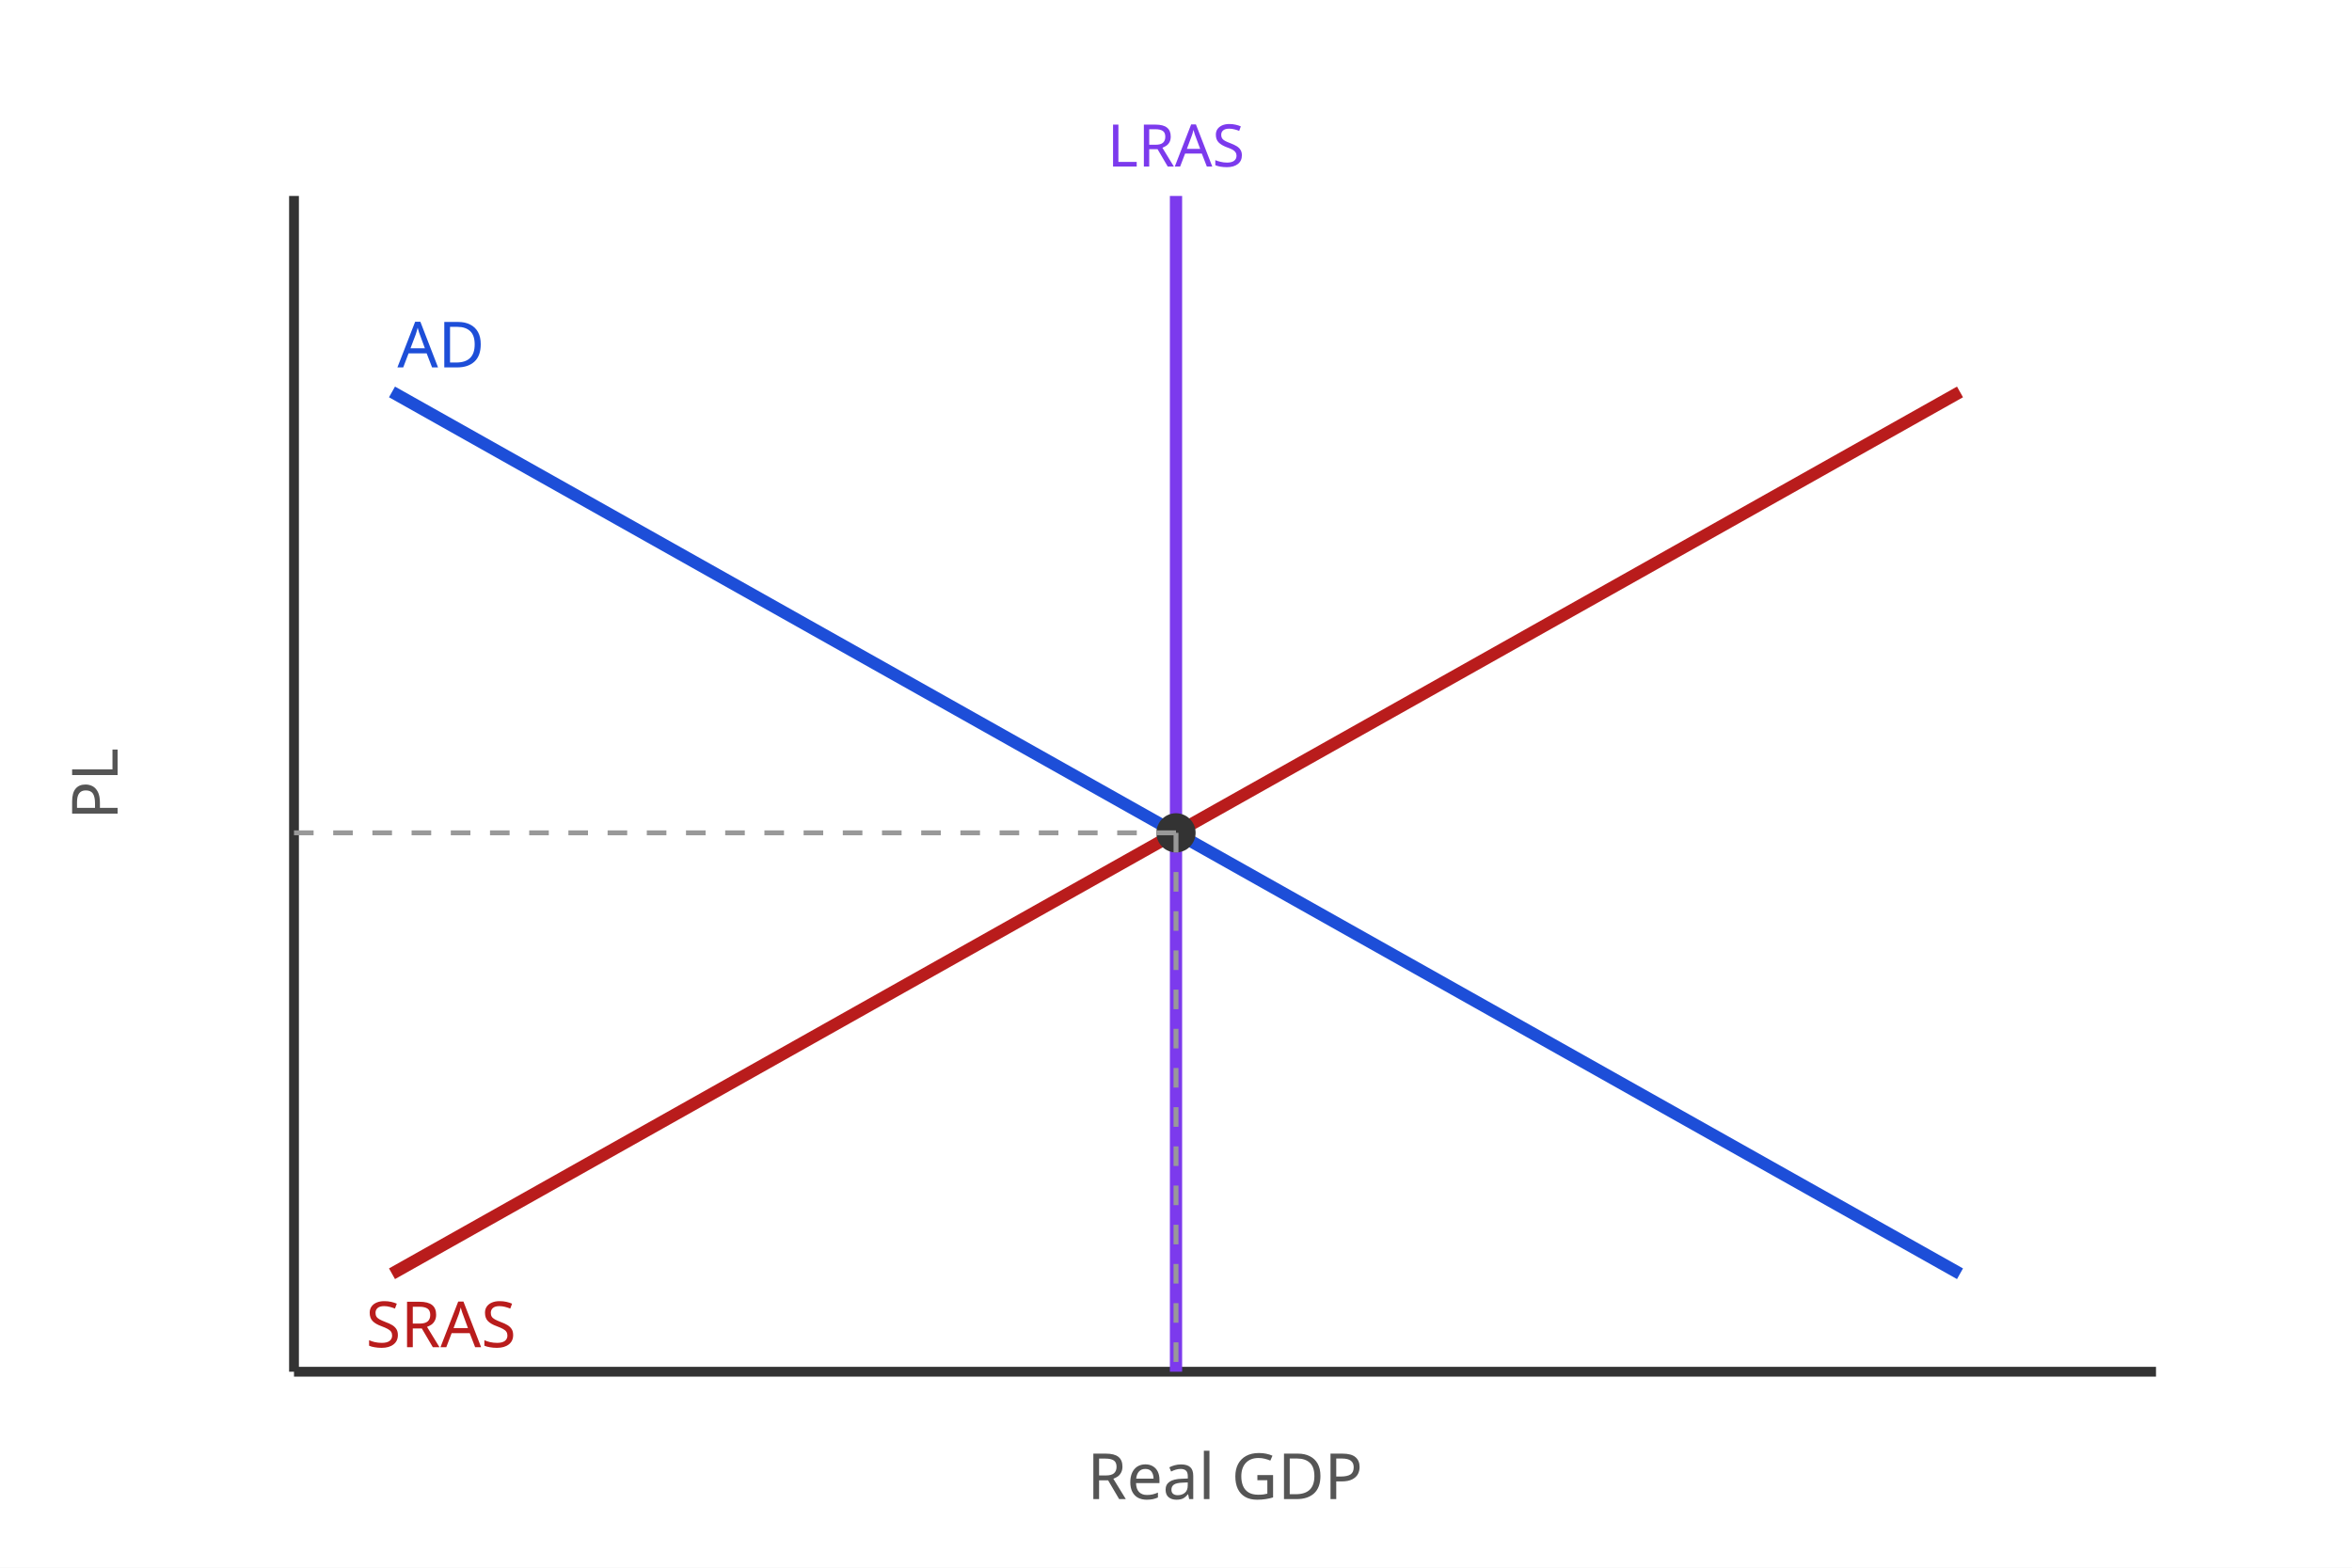
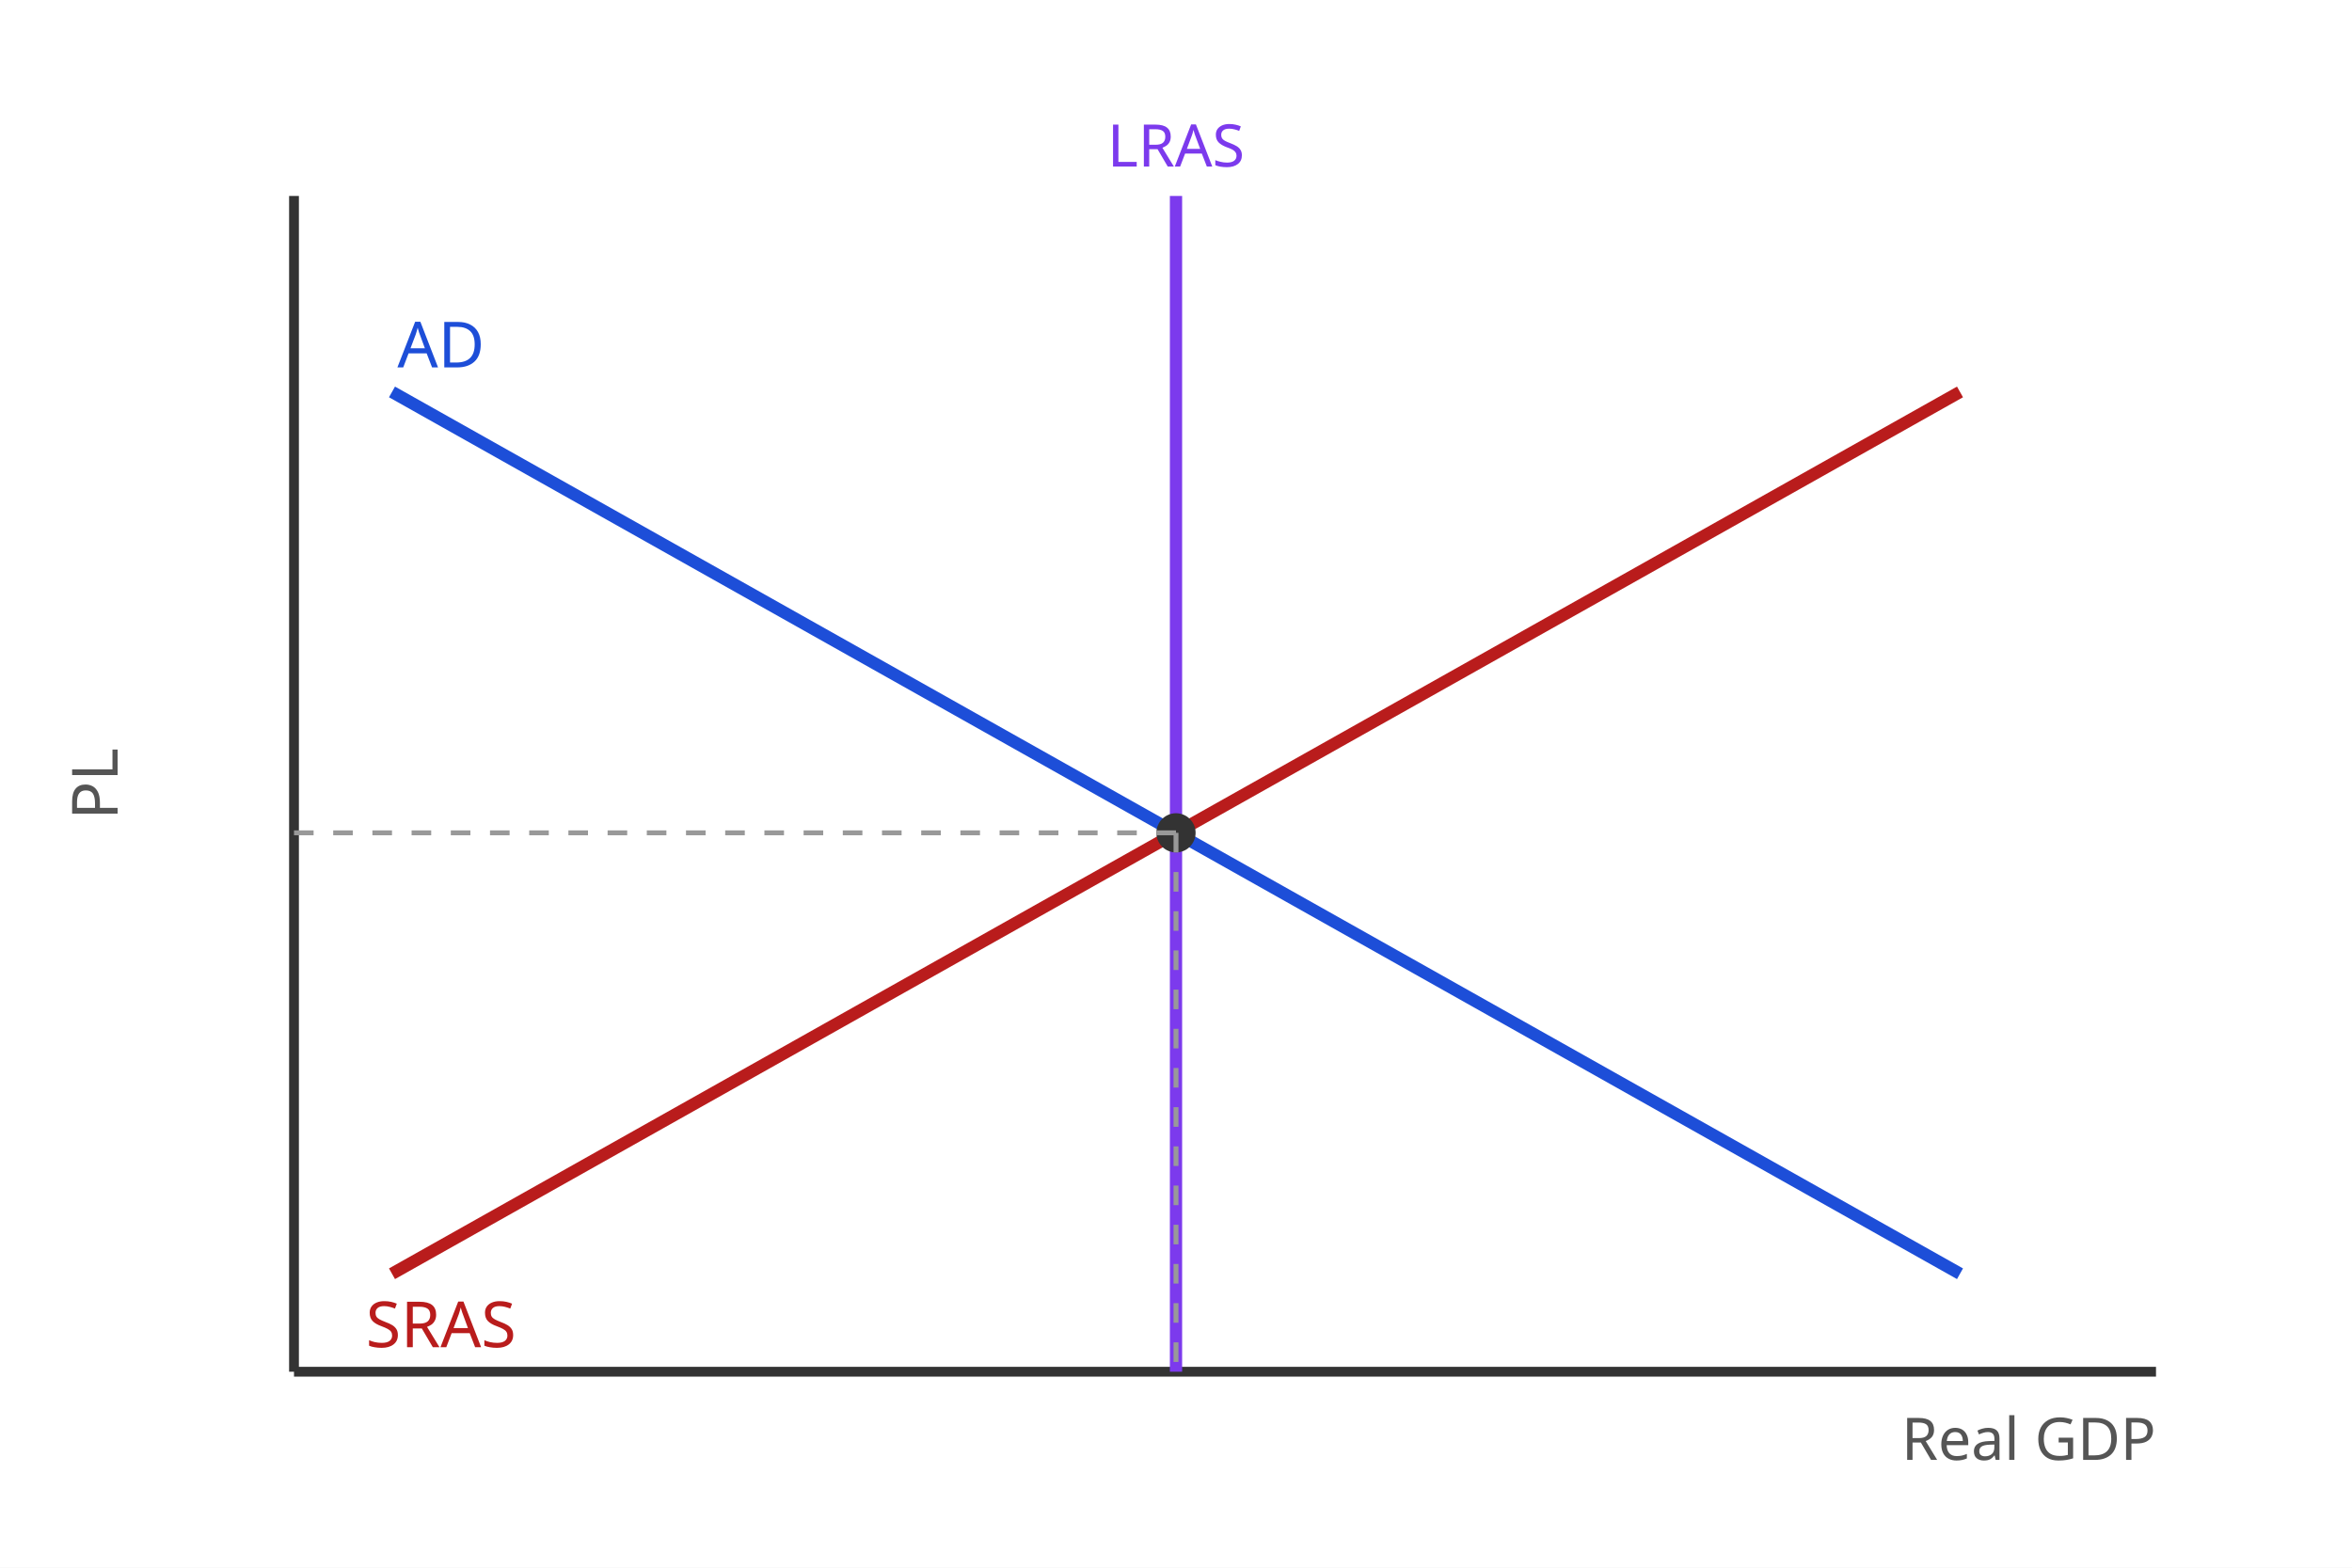
<svg xmlns="http://www.w3.org/2000/svg" viewBox="0 0 480 320">
  <rect width="480" height="320" fill="#ffffff" />
  <line x1="60" y1="280" x2="60" y2="40" stroke="#333" stroke-width="2" />
  <line x1="60" y1="280" x2="440" y2="280" stroke="#333" stroke-width="2" />
-   <text x="250" y="306" font-family="sans-serif" font-size="13" fill="#555" text-anchor="middle">Real GDP</text>
+   <text x="440" y="298" font-family="sans-serif" font-size="12" fill="#555" text-anchor="end">Real GDP</text>
  <text x="24" y="160" font-family="sans-serif" font-size="13" fill="#555" text-anchor="middle" transform="rotate(-90 24 160)">PL</text>
  <line x1="80" y1="80" x2="400" y2="260" stroke="#1d4ed8" stroke-width="2.5" />
  <line x1="80" y1="260" x2="400" y2="80" stroke="#b91c1c" stroke-width="2.5" />
  <line x1="240" y1="280" x2="240" y2="40" stroke="#7c3aed" stroke-width="2.5" />
  <text x="90" y="75" font-family="sans-serif" font-size="13" fill="#1d4ed8" text-anchor="middle">AD</text>
  <text x="90" y="275" font-family="sans-serif" font-size="13" fill="#b91c1c" text-anchor="middle">SRAS</text>
  <text x="240" y="34" font-family="sans-serif" font-size="12" fill="#7c3aed" text-anchor="middle">LRAS</text>
  <circle cx="240.0" cy="170.0" r="4" fill="#333" />
  <line x1="60" y1="170.0" x2="240.0" y2="170.0" stroke="#999" stroke-width="1" stroke-dasharray="4 4" />
  <line x1="240.0" y1="170.0" x2="240.0" y2="280" stroke="#999" stroke-width="1" stroke-dasharray="4 4" />
</svg>
